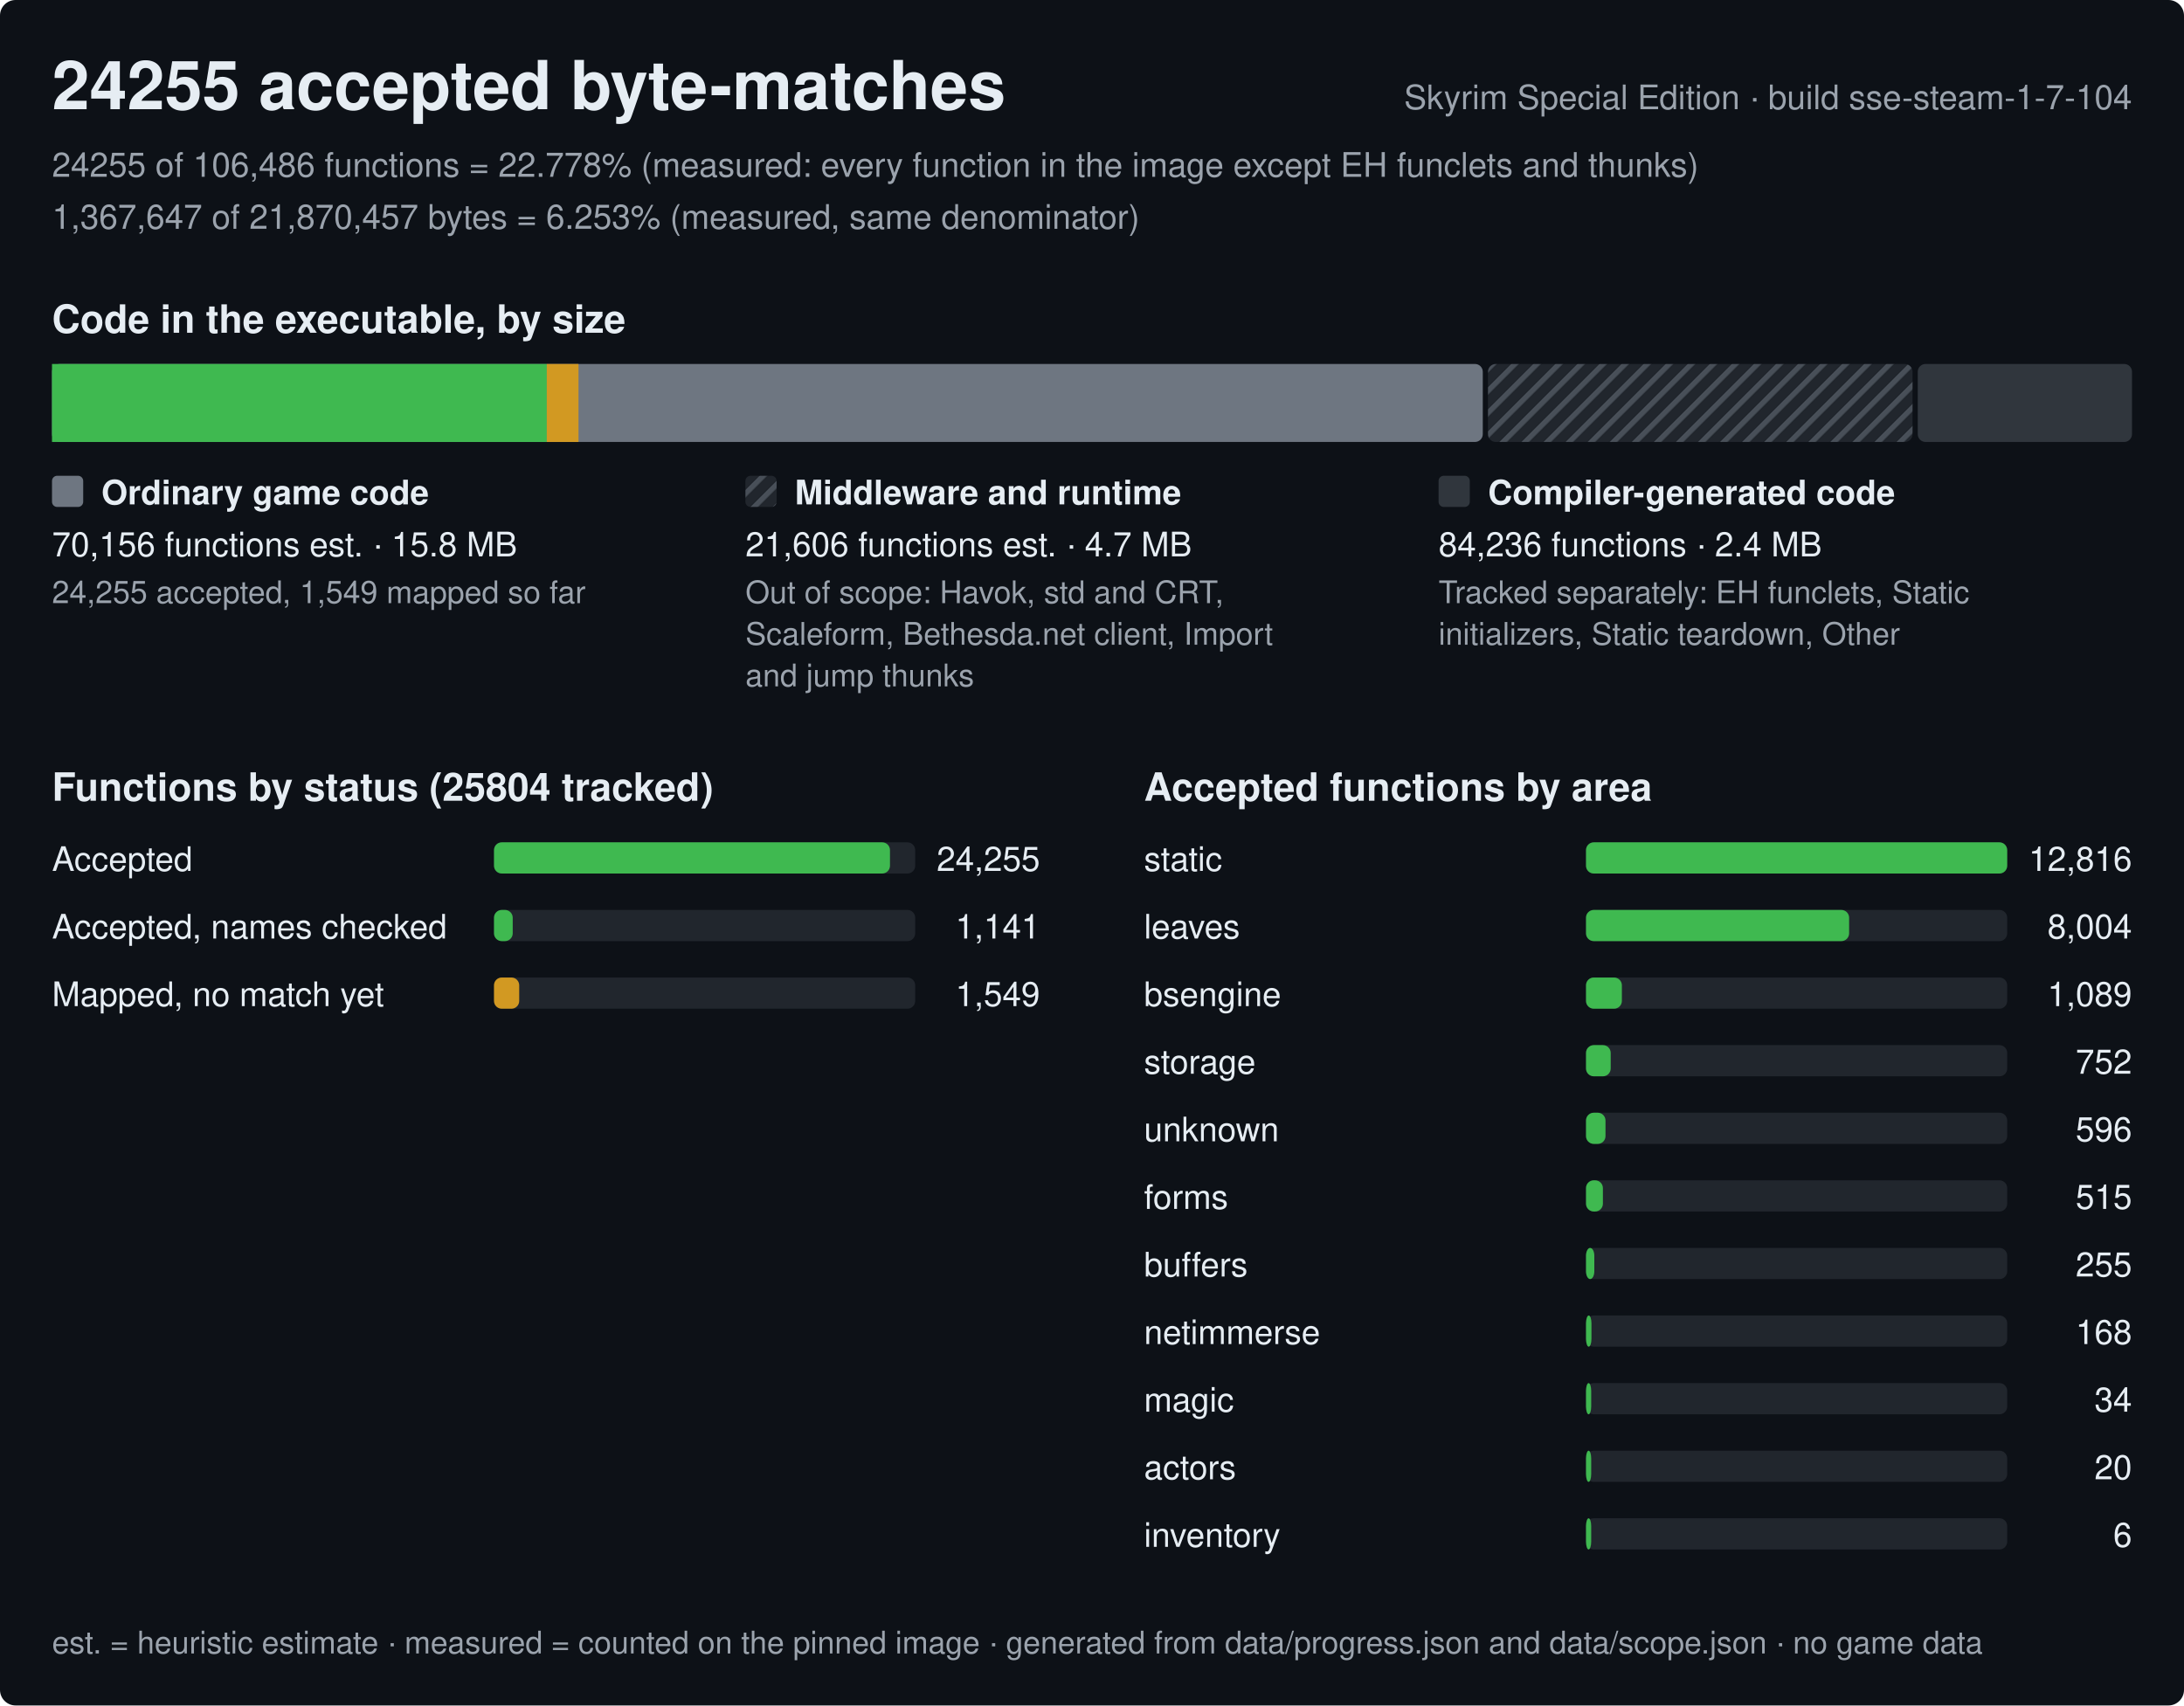
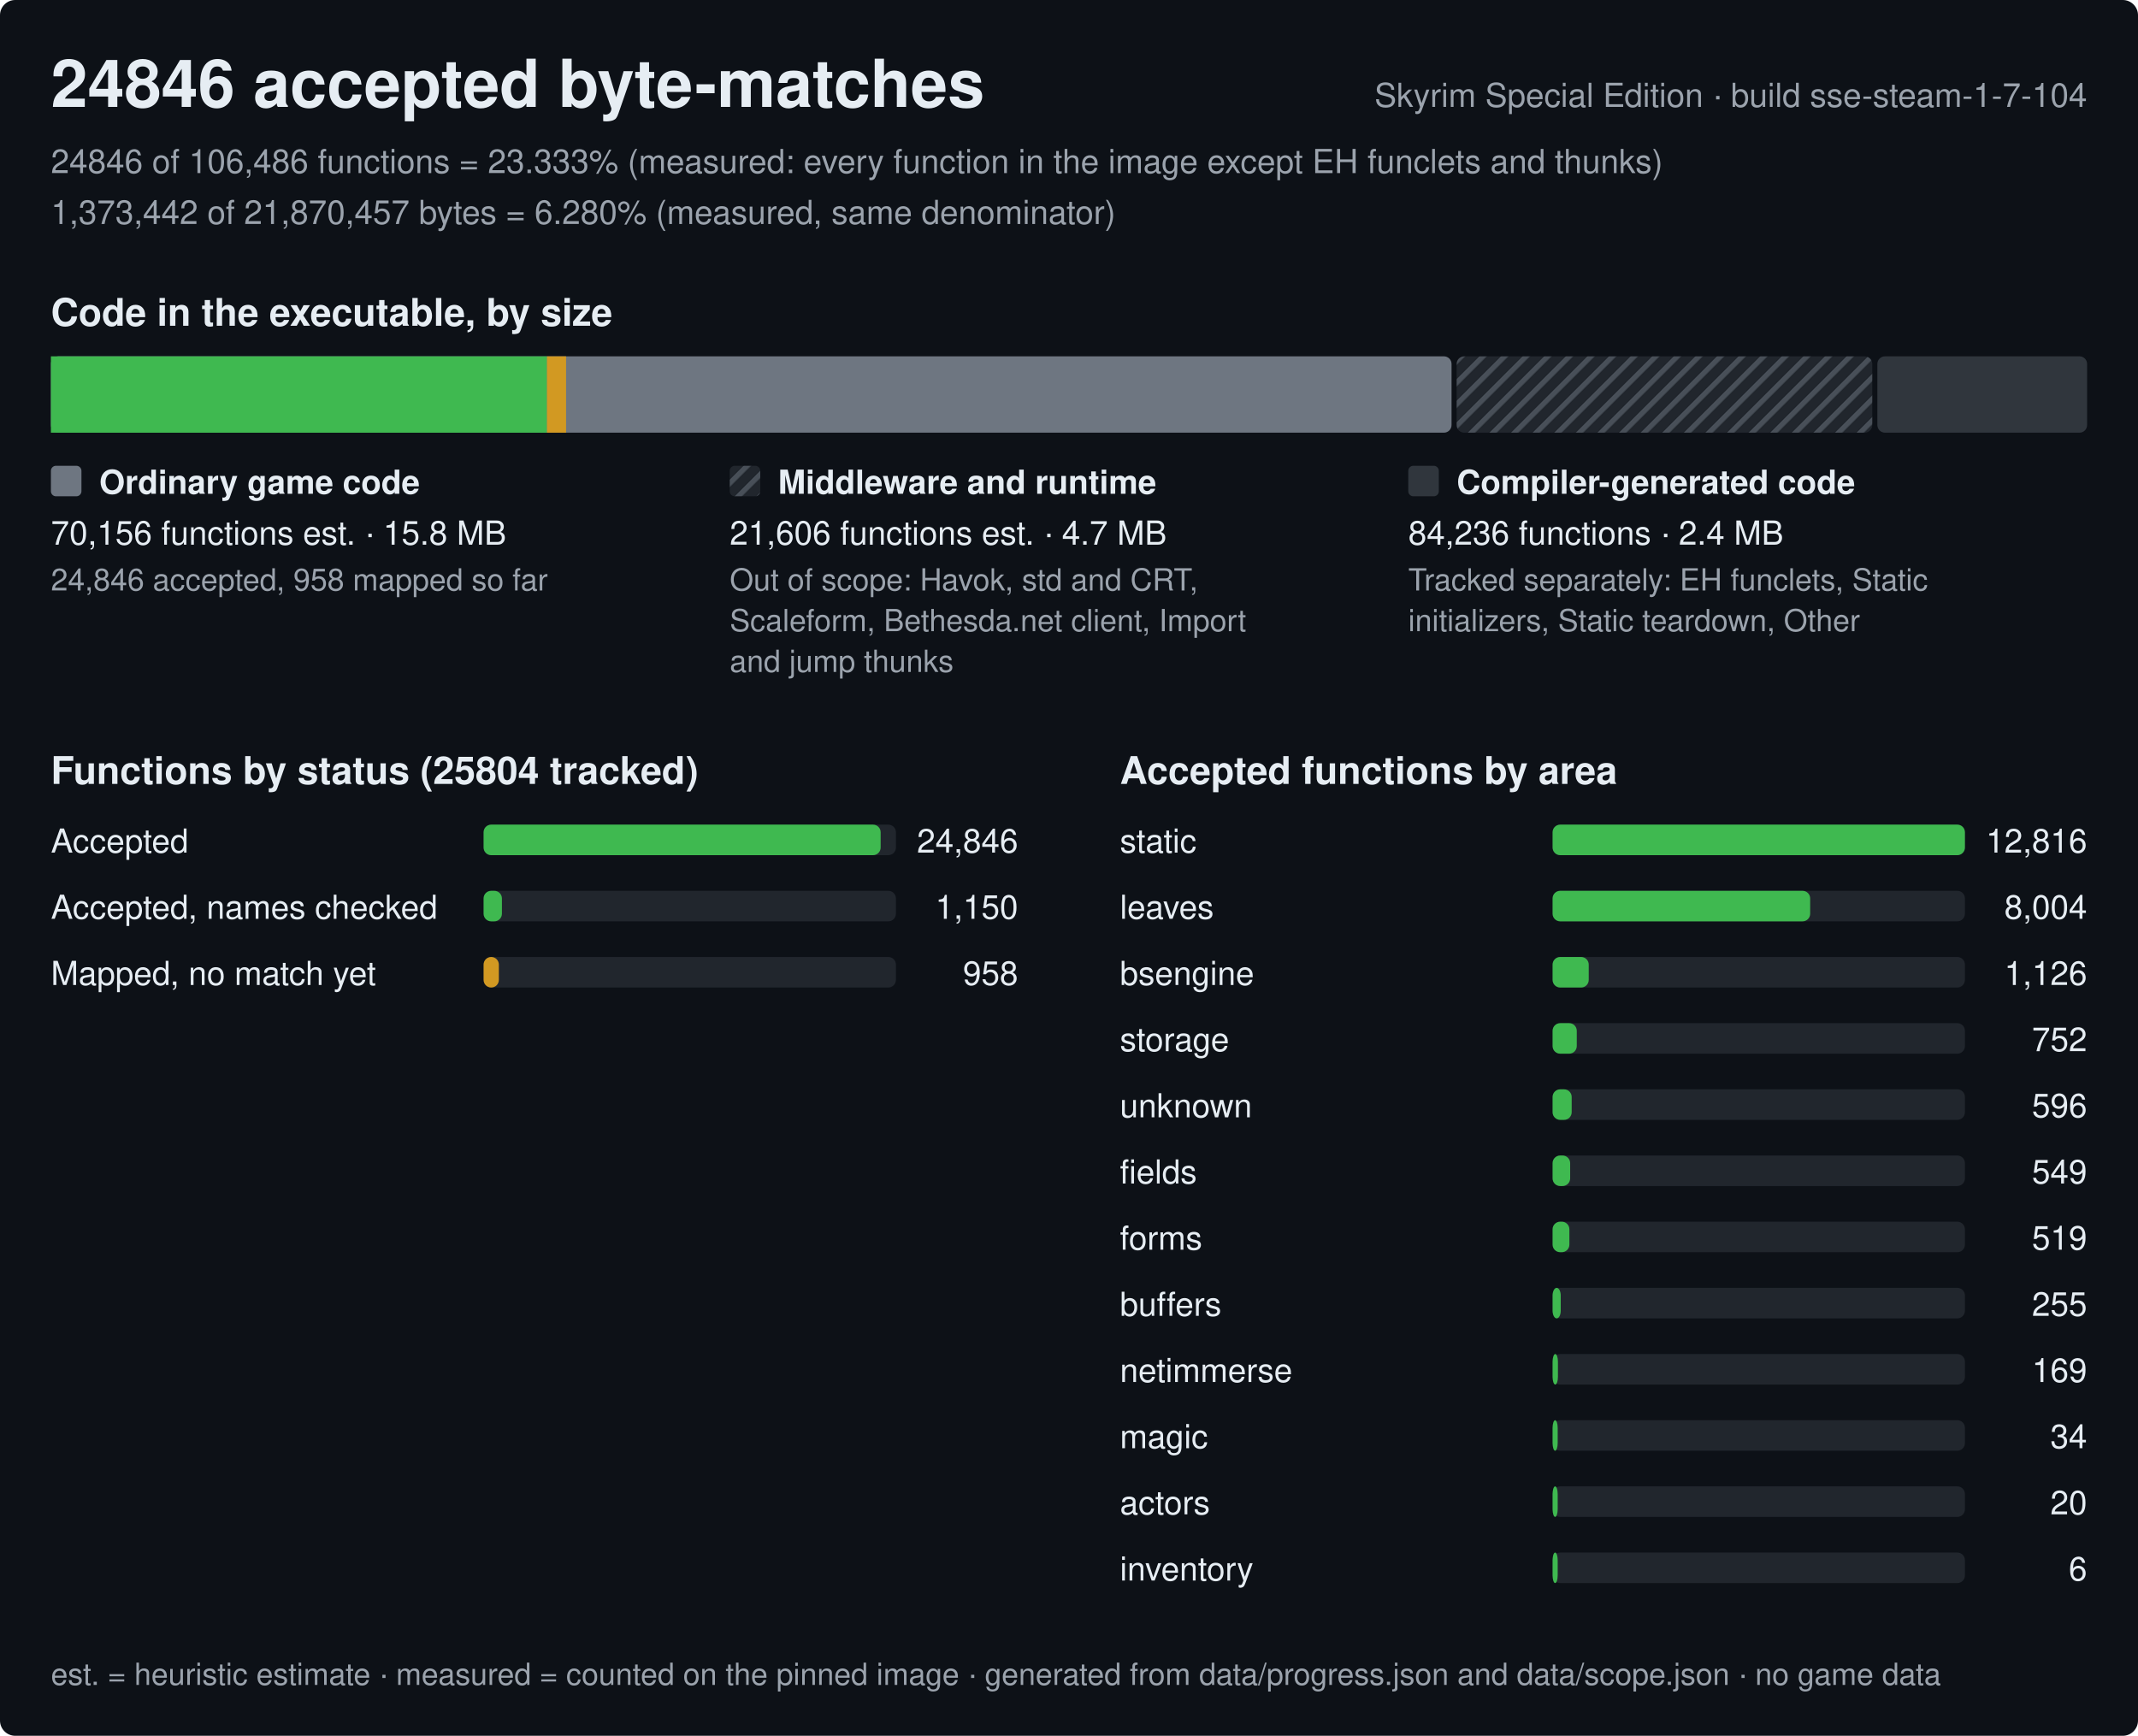
- <svg xmlns="http://www.w3.org/2000/svg" width="840" height="656" viewBox="0 0 840 656" role="img" aria-label="Progress of the Skyrim Special Edition byte-matching reconstruction, build sse-steam-1-7-104">
+ <svg xmlns="http://www.w3.org/2000/svg" width="840" height="682" viewBox="0 0 840 682" role="img" aria-label="Progress of the Skyrim Special Edition byte-matching reconstruction, build sse-steam-1-7-104">
  <style>text{font-family:-apple-system,BlinkMacSystemFont,'Segoe UI',Helvetica,Arial,sans-serif;fill:#e6edf3;white-space:pre}.h{font-size:26px;font-weight:600}.st{font-size:15px;font-weight:600}.lb{font-size:13px;font-weight:600}.bl{font-size:12px;font-weight:600;stroke:#0d1117;stroke-width:3px;paint-order:stroke;stroke-linejoin:round}.rl{font-size:13px}.fn{font-size:12px;fill:#9ba3ad}.mu{fill:#9ba3ad}</style>
  <defs>
    <pattern id="hx" width="6" height="6" patternUnits="userSpaceOnUse" patternTransform="rotate(45)">
      <rect width="6" height="6" fill="#21262d" />
      <rect width="2" height="6" fill="#484f58" />
    </pattern>
  </defs>
-   <rect width="840" height="656" rx="6" fill="#0d1117" />
-   <text x="20" y="42" class="h">24255 accepted byte-matches</text>
+   <rect width="840" height="682" rx="6" fill="#0d1117" />
+   <text x="20" y="42" class="h">24846 accepted byte-matches</text>
  <text x="820" y="42" class="rl mu" text-anchor="end">Skyrim Special Edition · build sse-steam-1-7-104</text>
-   <text x="20" y="68" class="rl mu">24255 of 106,486 functions = 22.778% (measured: every function in the image except EH funclets and thunks)</text>
-   <text x="20" y="88" class="rl mu">1,367,647 of 21,870,457 bytes = 6.253% (measured, same denominator)</text>
+   <text x="20" y="68" class="rl mu">24846 of 106,486 functions = 23.333% (measured: every function in the image except EH funclets and thunks)</text>
+   <text x="20" y="88" class="rl mu">1,373,442 of 21,870,457 bytes = 6.280% (measured, same denominator)</text>
  <text x="20" y="128" class="st">Code in the executable, by size</text>
  <rect x="20" y="140" width="550.3" height="30" rx="3" fill="#6e7681" />
-   <rect x="20" y="140" width="190.3" height="30" fill="#3fb950" />
-   <rect x="210.3" y="140" width="12.2" height="30" fill="#d29922" />
+   <rect x="20" y="140" width="194.9" height="30" fill="#3fb950" />
+   <rect x="214.9" y="140" width="7.5" height="30" fill="#d29922" />
  <rect x="572.3" y="140" width="163.3" height="30" rx="3" fill="url(#hx)" />
  <rect x="737.6" y="140" width="82.4" height="30" rx="3" fill="#30363d" />
  <rect x="20" y="183" width="12" height="12" rx="2" fill="#6e7681" />
  <text x="39" y="194" class="lb">Ordinary game code</text>
  <text x="20" y="214" class="rl">70,156 functions est. · 15.8 MB</text>
-   <text x="20" y="232" class="fn">24,255 accepted, 1,549 mapped so far</text>
+   <text x="20" y="232" class="fn">24,846 accepted, 958 mapped so far</text>
  <rect x="286.7" y="183" width="12" height="12" rx="2" fill="url(#hx)" />
  <text x="305.7" y="194" class="lb">Middleware and runtime</text>
  <text x="286.7" y="214" class="rl">21,606 functions est. · 4.7 MB</text>
  <text x="286.7" y="232" class="fn">Out of scope: Havok, std and CRT,</text>
  <text x="286.7" y="248" class="fn">Scaleform, Bethesda.net client, Import</text>
  <text x="286.7" y="264" class="fn">and jump thunks</text>
  <rect x="553.3" y="183" width="12" height="12" rx="2" fill="#30363d" />
  <text x="572.3" y="194" class="lb">Compiler-generated code</text>
  <text x="553.3" y="214" class="rl">84,236 functions · 2.4 MB</text>
  <text x="553.3" y="232" class="fn">Tracked separately: EH funclets, Static</text>
  <text x="553.3" y="248" class="fn">initializers, Static teardown, Other</text>
  <text x="20" y="308" class="st">Functions by status (25804 tracked)</text>
  <text x="20" y="335" class="rl">Accepted</text>
  <rect x="190" y="324" width="162.0" height="12" rx="3" fill="#21262d" />
-   <rect x="190" y="324" width="152.3" height="12" rx="3" fill="#3fb950" />
-   <text x="400.0" y="335" class="rl" text-anchor="end">24,255</text>
+   <rect x="190" y="324" width="156" height="12" rx="3" fill="#3fb950" />
+   <text x="400.0" y="335" class="rl" text-anchor="end">24,846</text>
  <text x="20" y="361" class="rl">Accepted, names checked</text>
  <rect x="190" y="350" width="162.0" height="12" rx="3" fill="#21262d" />
  <rect x="190" y="350" width="7.2" height="12" rx="3" fill="#3fb950" />
-   <text x="400.0" y="361" class="rl" text-anchor="end">1,141</text>
+   <text x="400.0" y="361" class="rl" text-anchor="end">1,150</text>
  <text x="20" y="387" class="rl">Mapped, no match yet</text>
  <rect x="190" y="376" width="162.0" height="12" rx="3" fill="#21262d" />
-   <rect x="190" y="376" width="9.7" height="12" rx="3" fill="#d29922" />
-   <text x="400.0" y="387" class="rl" text-anchor="end">1,549</text>
+   <rect x="190" y="376" width="6" height="12" rx="3" fill="#d29922" />
+   <text x="400.0" y="387" class="rl" text-anchor="end">958</text>
  <text x="440.0" y="308" class="st">Accepted functions by area</text>
  <text x="440.0" y="335" class="rl">static</text>
  <rect x="610.0" y="324" width="162.0" height="12" rx="3" fill="#21262d" />
  <rect x="610.0" y="324" width="162" height="12" rx="3" fill="#3fb950" />
  <text x="820.0" y="335" class="rl" text-anchor="end">12,816</text>
  <text x="440.0" y="361" class="rl">leaves</text>
  <rect x="610.0" y="350" width="162.0" height="12" rx="3" fill="#21262d" />
  <rect x="610.0" y="350" width="101.2" height="12" rx="3" fill="#3fb950" />
  <text x="820.0" y="361" class="rl" text-anchor="end">8,004</text>
  <text x="440.0" y="387" class="rl">bsengine</text>
  <rect x="610.0" y="376" width="162.0" height="12" rx="3" fill="#21262d" />
-   <rect x="610.0" y="376" width="13.8" height="12" rx="3" fill="#3fb950" />
-   <text x="820.0" y="387" class="rl" text-anchor="end">1,089</text>
+   <rect x="610.0" y="376" width="14.2" height="12" rx="3" fill="#3fb950" />
+   <text x="820.0" y="387" class="rl" text-anchor="end">1,126</text>
  <text x="440.0" y="413" class="rl">storage</text>
  <rect x="610.0" y="402" width="162.0" height="12" rx="3" fill="#21262d" />
  <rect x="610.0" y="402" width="9.5" height="12" rx="3" fill="#3fb950" />
  <text x="820.0" y="413" class="rl" text-anchor="end">752</text>
  <text x="440.0" y="439" class="rl">unknown</text>
  <rect x="610.0" y="428" width="162.0" height="12" rx="3" fill="#21262d" />
  <rect x="610.0" y="428" width="7.5" height="12" rx="3" fill="#3fb950" />
  <text x="820.0" y="439" class="rl" text-anchor="end">596</text>
-   <text x="440.0" y="465" class="rl">forms</text>
+   <text x="440.0" y="465" class="rl">fields</text>
  <rect x="610.0" y="454" width="162.0" height="12" rx="3" fill="#21262d" />
-   <rect x="610.0" y="454" width="6.5" height="12" rx="3" fill="#3fb950" />
-   <text x="820.0" y="465" class="rl" text-anchor="end">515</text>
-   <text x="440.0" y="491" class="rl">buffers</text>
+   <rect x="610.0" y="454" width="6.9" height="12" rx="3" fill="#3fb950" />
+   <text x="820.0" y="465" class="rl" text-anchor="end">549</text>
+   <text x="440.0" y="491" class="rl">forms</text>
  <rect x="610.0" y="480" width="162.0" height="12" rx="3" fill="#21262d" />
-   <rect x="610.0" y="480" width="3.2" height="12" rx="3" fill="#3fb950" />
-   <text x="820.0" y="491" class="rl" text-anchor="end">255</text>
-   <text x="440.0" y="517" class="rl">netimmerse</text>
+   <rect x="610.0" y="480" width="6.6" height="12" rx="3" fill="#3fb950" />
+   <text x="820.0" y="491" class="rl" text-anchor="end">519</text>
+   <text x="440.0" y="517" class="rl">buffers</text>
  <rect x="610.0" y="506" width="162.0" height="12" rx="3" fill="#21262d" />
-   <rect x="610.0" y="506" width="2.1" height="12" rx="3" fill="#3fb950" />
-   <text x="820.0" y="517" class="rl" text-anchor="end">168</text>
-   <text x="440.0" y="543" class="rl">magic</text>
+   <rect x="610.0" y="506" width="3.2" height="12" rx="3" fill="#3fb950" />
+   <text x="820.0" y="517" class="rl" text-anchor="end">255</text>
+   <text x="440.0" y="543" class="rl">netimmerse</text>
  <rect x="610.0" y="532" width="162.0" height="12" rx="3" fill="#21262d" />
-   <rect x="610.0" y="532" width="2" height="12" rx="3" fill="#3fb950" />
-   <text x="820.0" y="543" class="rl" text-anchor="end">34</text>
-   <text x="440.0" y="569" class="rl">actors</text>
+   <rect x="610.0" y="532" width="2.1" height="12" rx="3" fill="#3fb950" />
+   <text x="820.0" y="543" class="rl" text-anchor="end">169</text>
+   <text x="440.0" y="569" class="rl">magic</text>
  <rect x="610.0" y="558" width="162.0" height="12" rx="3" fill="#21262d" />
  <rect x="610.0" y="558" width="2" height="12" rx="3" fill="#3fb950" />
-   <text x="820.0" y="569" class="rl" text-anchor="end">20</text>
-   <text x="440.0" y="595" class="rl">inventory</text>
+   <text x="820.0" y="569" class="rl" text-anchor="end">34</text>
+   <text x="440.0" y="595" class="rl">actors</text>
  <rect x="610.0" y="584" width="162.0" height="12" rx="3" fill="#21262d" />
  <rect x="610.0" y="584" width="2" height="12" rx="3" fill="#3fb950" />
-   <text x="820.0" y="595" class="rl" text-anchor="end">6</text>
-   <text x="20" y="636" class="fn">est. = heuristic estimate · measured = counted on the pinned image · generated from data/progress.json and data/scope.json · no game data</text>
+   <text x="820.0" y="595" class="rl" text-anchor="end">20</text>
+   <text x="440.0" y="621" class="rl">inventory</text>
+   <rect x="610.0" y="610" width="162.0" height="12" rx="3" fill="#21262d" />
+   <rect x="610.0" y="610" width="2" height="12" rx="3" fill="#3fb950" />
+   <text x="820.0" y="621" class="rl" text-anchor="end">6</text>
+   <text x="20" y="662" class="fn">est. = heuristic estimate · measured = counted on the pinned image · generated from data/progress.json and data/scope.json · no game data</text>
</svg>
